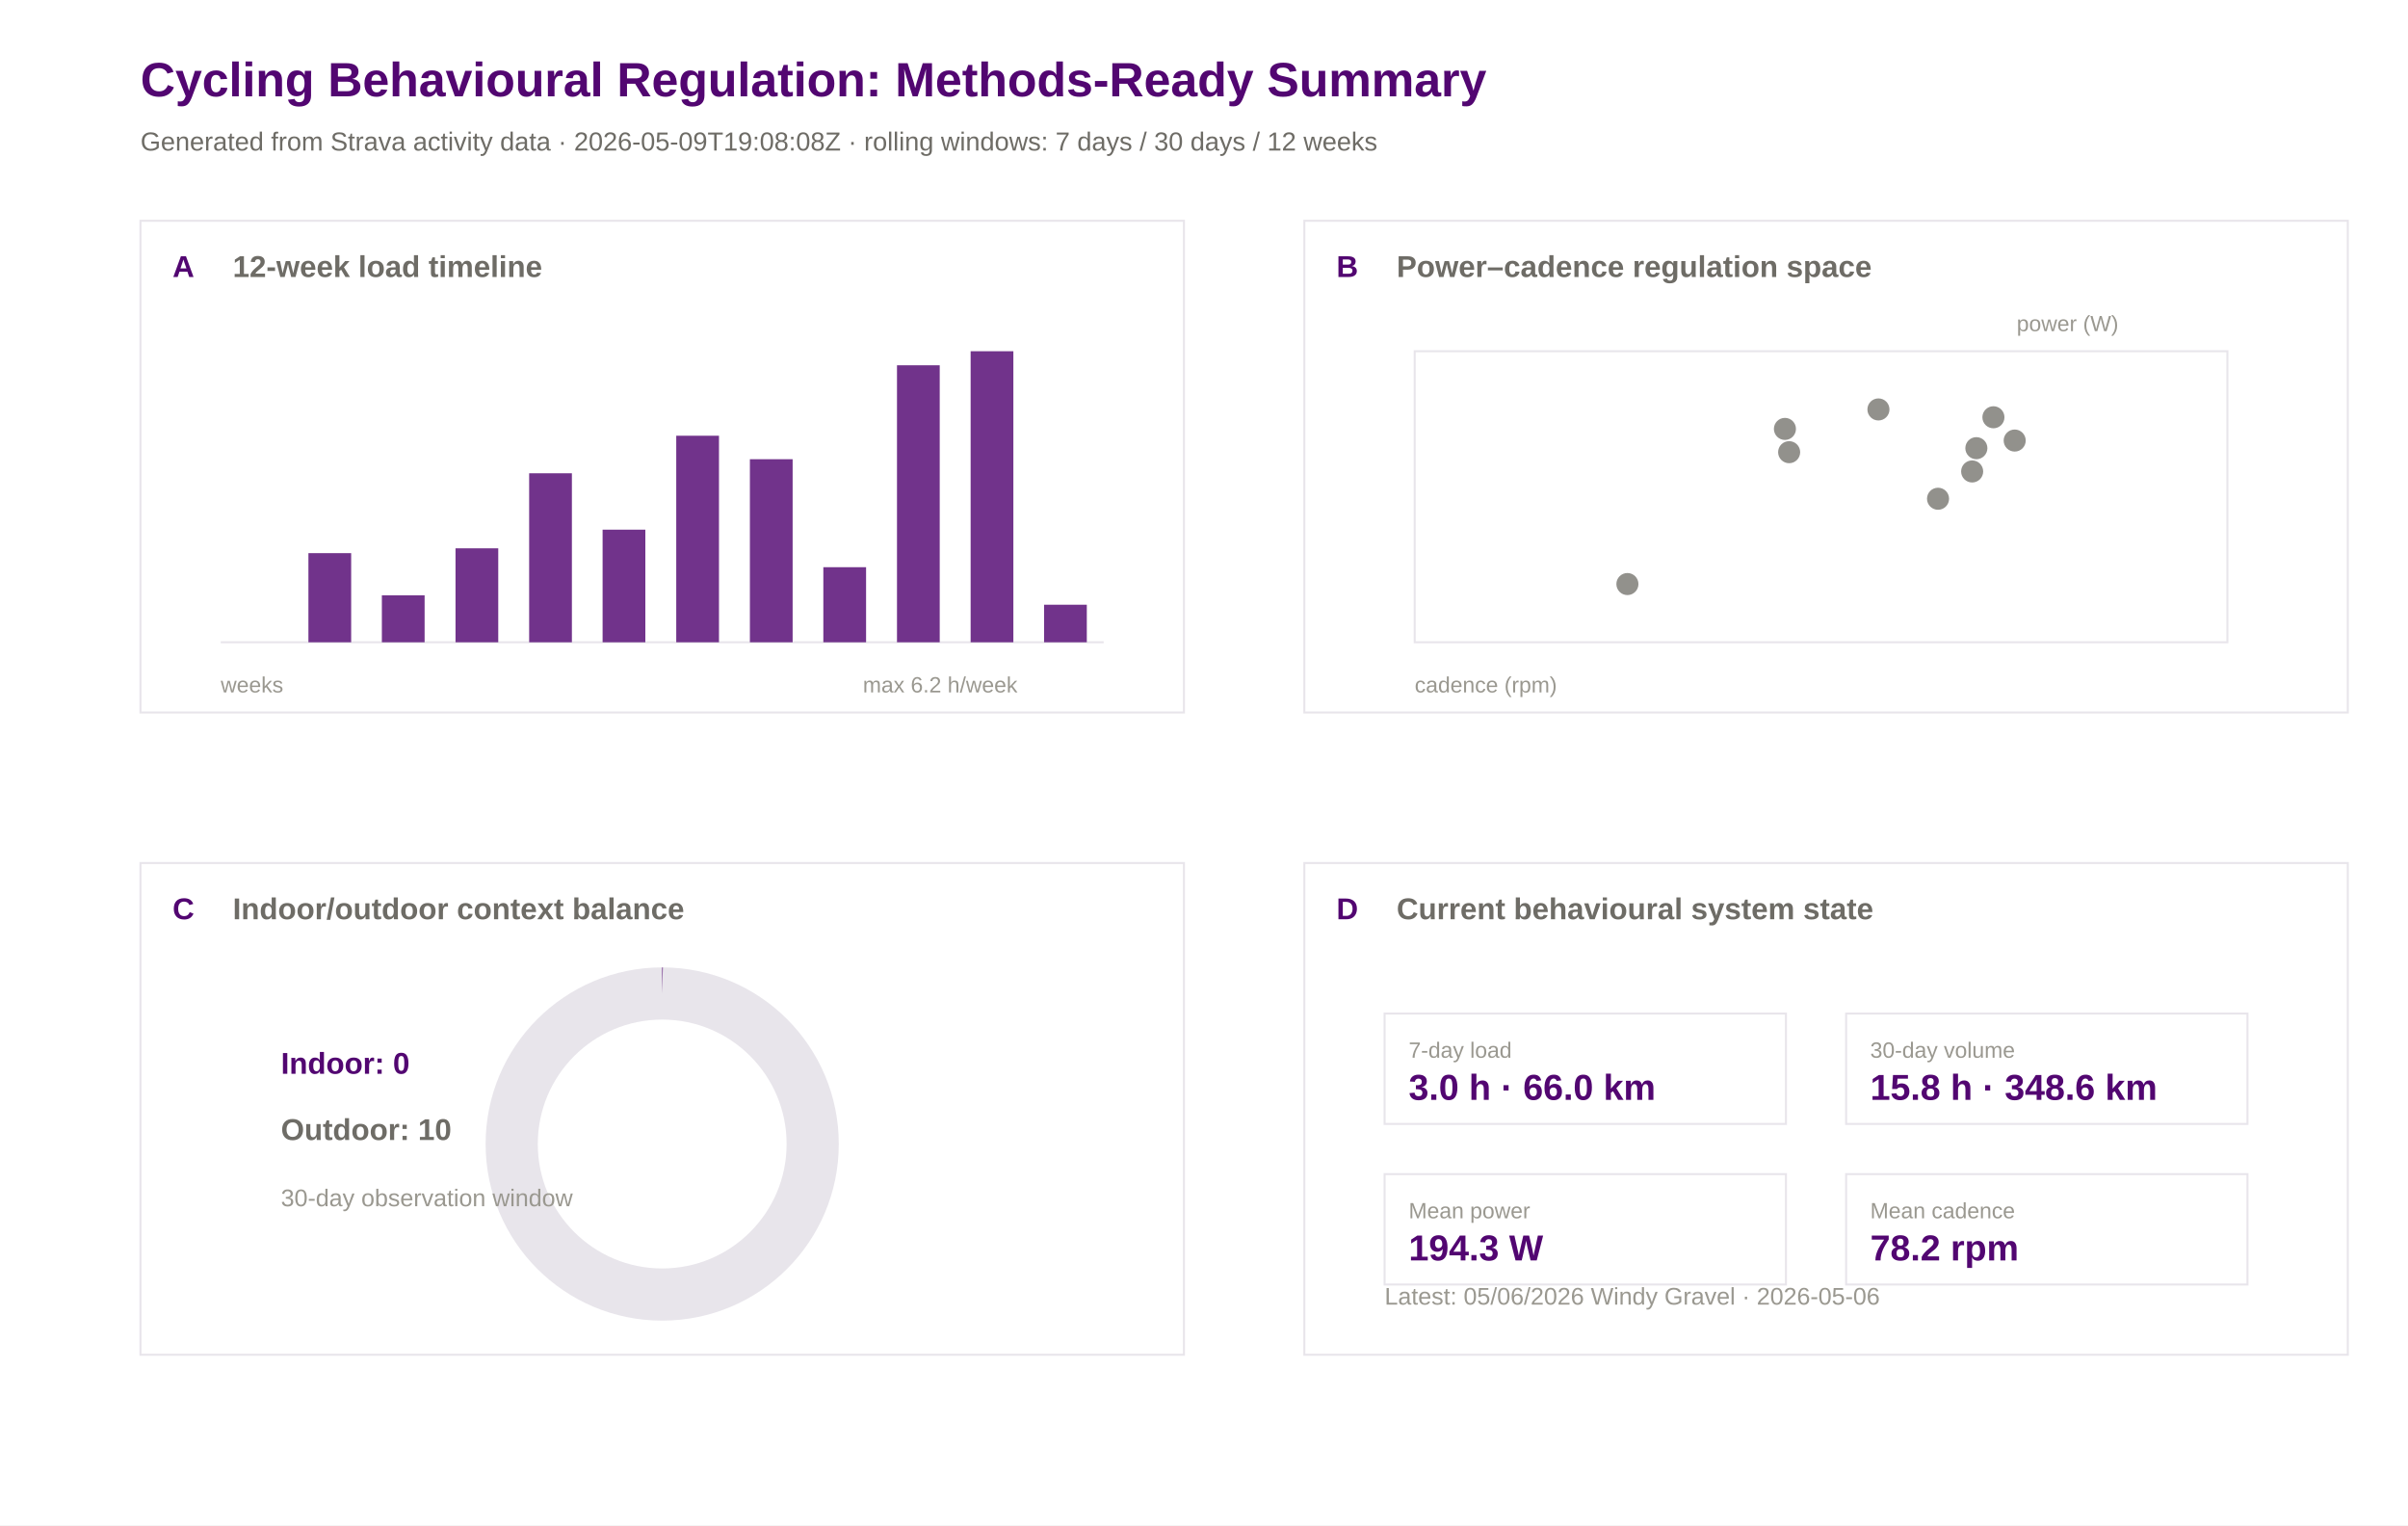
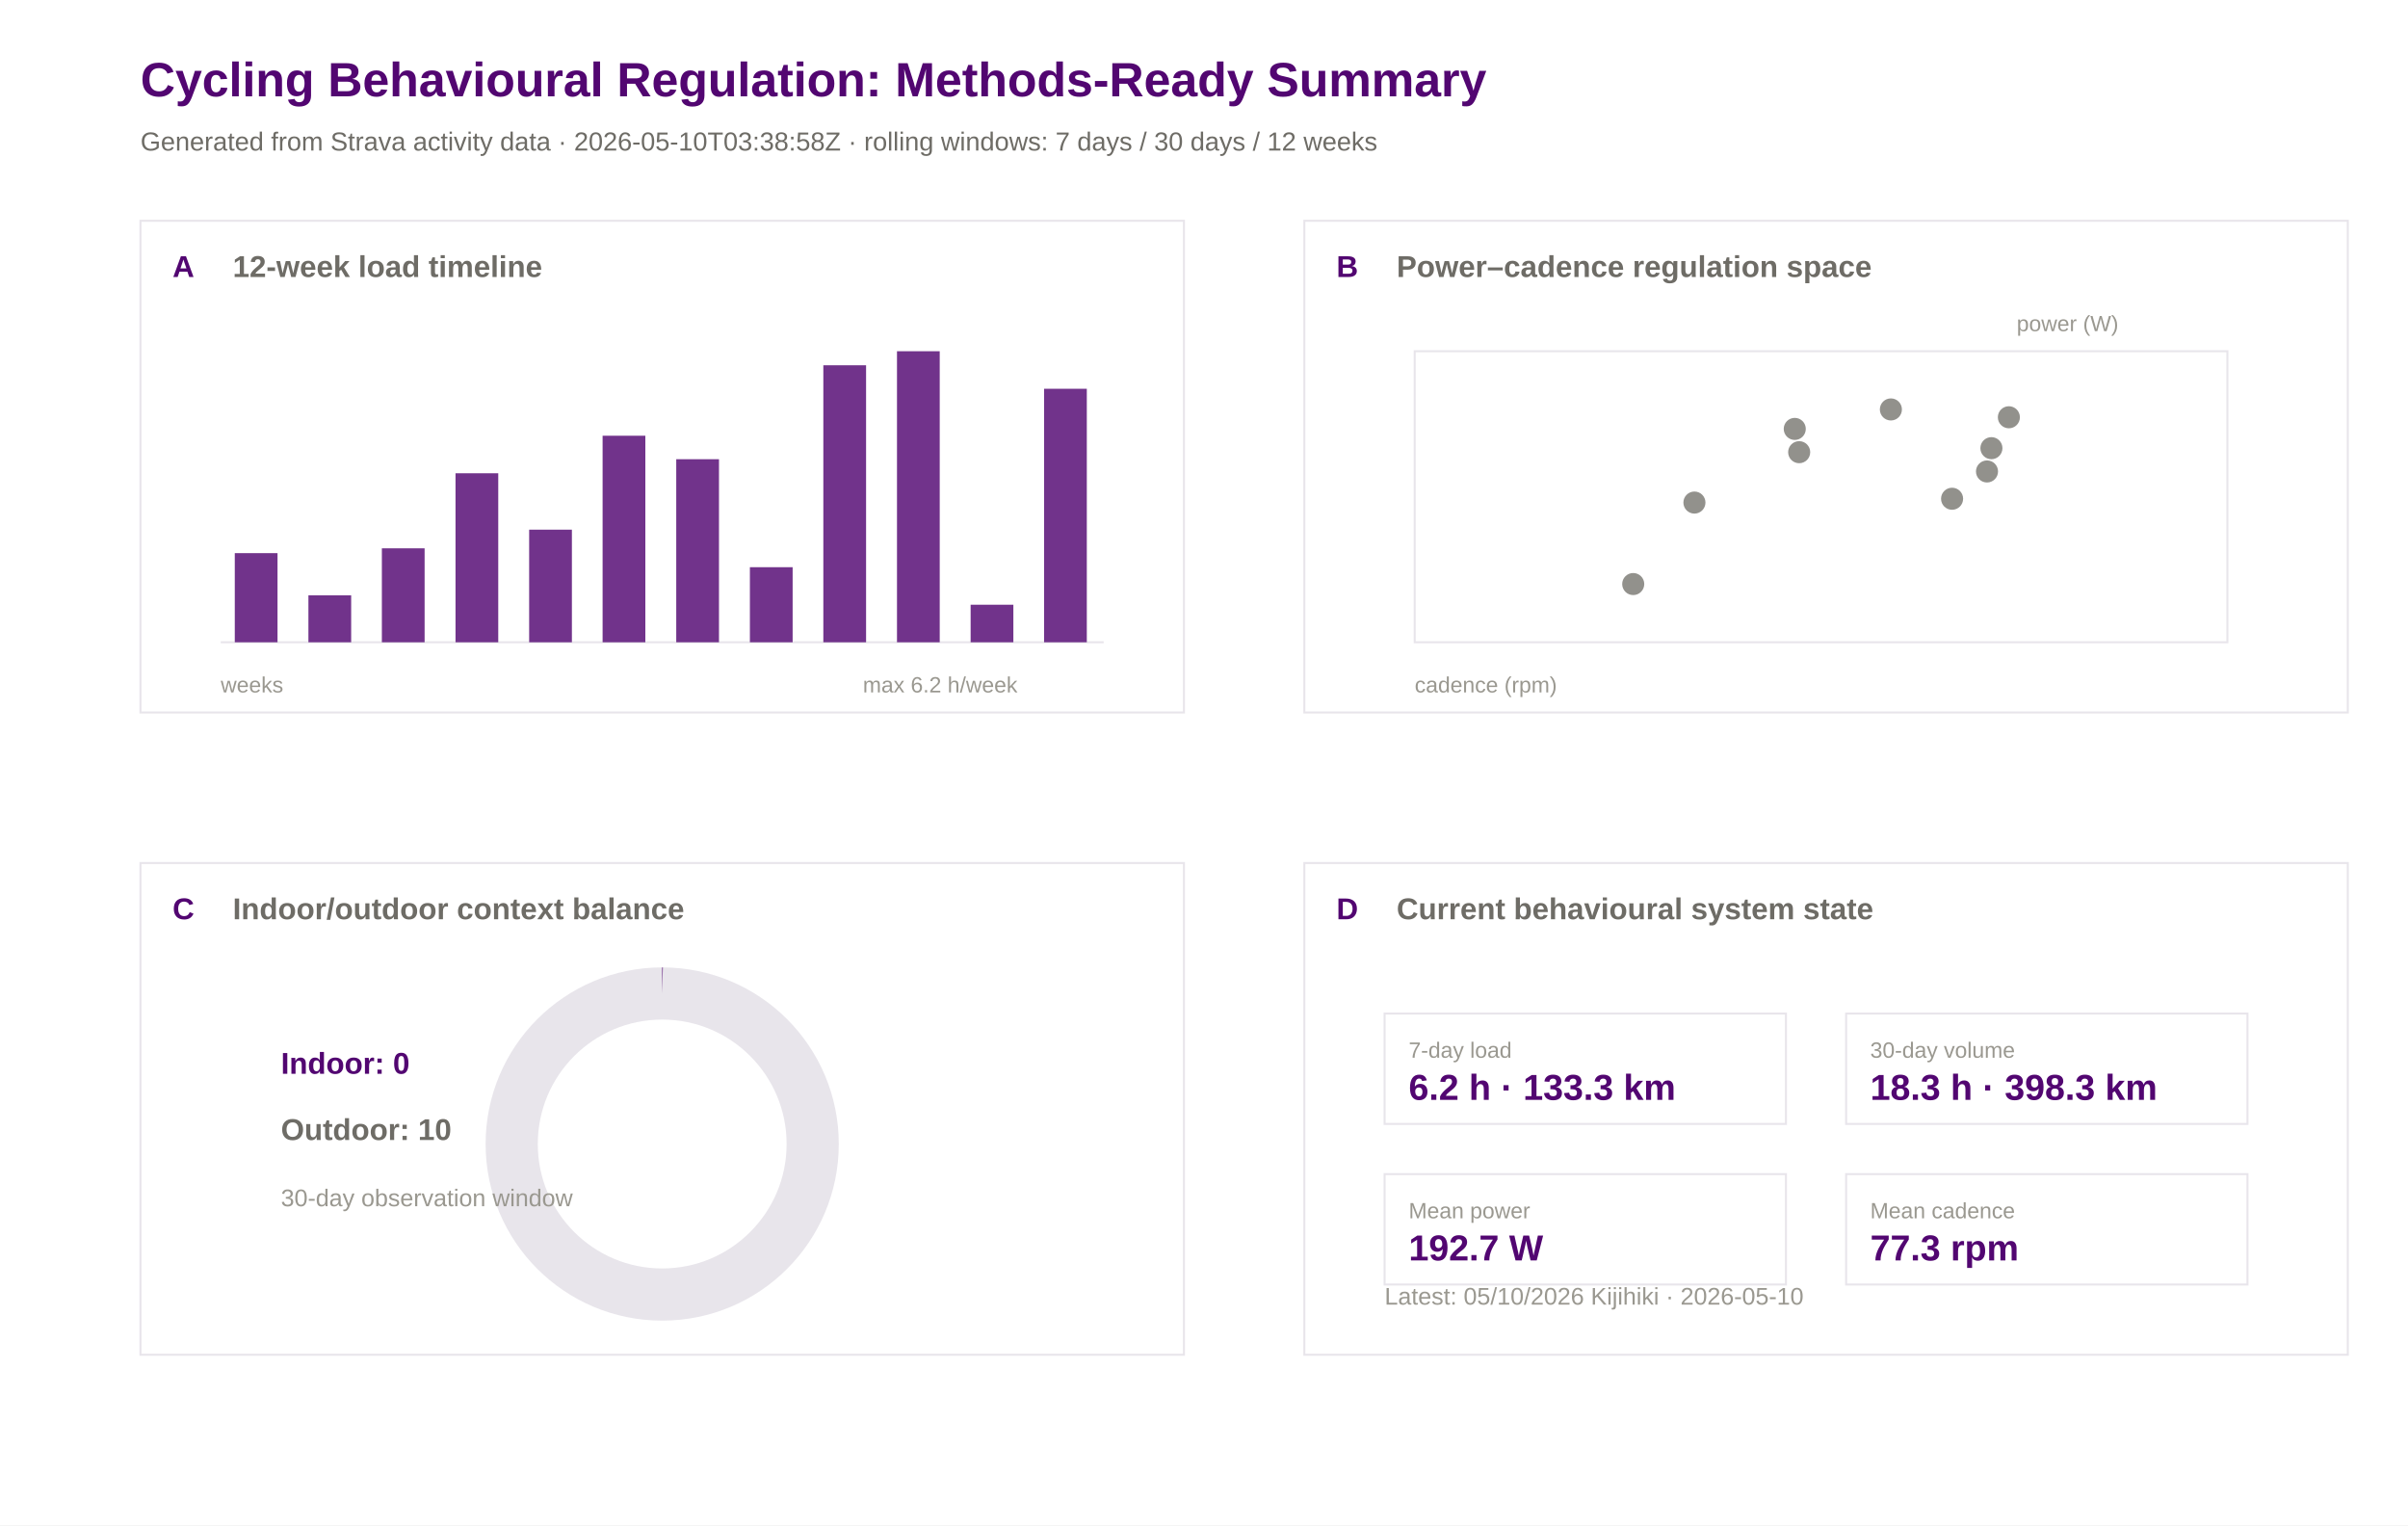
<svg xmlns="http://www.w3.org/2000/svg" width="1200" height="760" viewBox="0 0 1200 760">
  <rect width="100%" height="100%" fill="#ffffff" />
  <text x="70.0" y="48.0" font-family="Arial" font-size="24" font-weight="600" fill="#520671">Cycling Behavioural Regulation: Methods-Ready Summary</text>
-   <text x="70.0" y="75.0" font-family="Arial" font-size="13" font-weight="400" fill="#6e6c66">Generated from Strava activity data · 2026-05-09T19:08:08Z · rolling windows: 7 days / 30 days / 12 weeks</text>
+   <text x="70.0" y="75.0" font-family="Arial" font-size="13" font-weight="400" fill="#6e6c66">Generated from Strava activity data · 2026-05-10T03:38:58Z · rolling windows: 7 days / 30 days / 12 weeks</text>
  <rect x="70" y="110" width="520" height="245" fill="#ffffff" stroke="#e8e5eb" stroke-width="1" />
  <text x="86.0" y="138.0" font-family="Arial" font-size="15" font-weight="600" fill="#520671">A</text>
  <text x="116.0" y="138.0" font-family="Arial" font-size="15" font-weight="600" fill="#6e6c66">12-week load timeline</text>
  <rect x="650" y="110" width="520" height="245" fill="#ffffff" stroke="#e8e5eb" stroke-width="1" />
  <text x="666.0" y="138.0" font-family="Arial" font-size="15" font-weight="600" fill="#520671">B</text>
  <text x="696.0" y="138.0" font-family="Arial" font-size="15" font-weight="600" fill="#6e6c66">Power–cadence regulation space</text>
  <rect x="70" y="430" width="520" height="245" fill="#ffffff" stroke="#e8e5eb" stroke-width="1" />
  <text x="86.0" y="458.0" font-family="Arial" font-size="15" font-weight="600" fill="#520671">C</text>
  <text x="116.0" y="458.0" font-family="Arial" font-size="15" font-weight="600" fill="#6e6c66">Indoor/outdoor context balance</text>
  <rect x="650" y="430" width="520" height="245" fill="#ffffff" stroke="#e8e5eb" stroke-width="1" />
  <text x="666.0" y="458.0" font-family="Arial" font-size="15" font-weight="600" fill="#520671">D</text>
  <text x="696.0" y="458.0" font-family="Arial" font-size="15" font-weight="600" fill="#6e6c66">Current behavioural system state</text>
  <line x1="110" y1="320" x2="550" y2="320" stroke="#e8e5eb" />
-   <rect x="117.0" y="320.0" width="21.3" height="0.0" fill="#520671" opacity="0.82" />
-   <rect x="153.7" y="275.6" width="21.3" height="44.4" fill="#520671" opacity="0.82" />
-   <rect x="190.3" y="296.6" width="21.3" height="23.4" fill="#520671" opacity="0.82" />
-   <rect x="227.0" y="273.2" width="21.3" height="46.8" fill="#520671" opacity="0.82" />
-   <rect x="263.7" y="235.8" width="21.3" height="84.2" fill="#520671" opacity="0.82" />
-   <rect x="300.3" y="263.9" width="21.3" height="56.1" fill="#520671" opacity="0.82" />
-   <rect x="337.0" y="217.1" width="21.3" height="102.9" fill="#520671" opacity="0.82" />
-   <rect x="373.7" y="228.8" width="21.3" height="91.2" fill="#520671" opacity="0.82" />
-   <rect x="410.3" y="282.6" width="21.3" height="37.4" fill="#520671" opacity="0.82" />
-   <rect x="447.0" y="182.0" width="21.3" height="138.0" fill="#520671" opacity="0.82" />
-   <rect x="483.7" y="175.0" width="21.3" height="145.0" fill="#520671" opacity="0.82" />
-   <rect x="520.3" y="301.3" width="21.3" height="18.7" fill="#520671" opacity="0.82" />
+   <rect x="117.0" y="275.6" width="21.3" height="44.4" fill="#520671" opacity="0.82" />
+   <rect x="153.7" y="296.6" width="21.3" height="23.4" fill="#520671" opacity="0.82" />
+   <rect x="190.3" y="273.2" width="21.3" height="46.8" fill="#520671" opacity="0.82" />
+   <rect x="227.0" y="235.8" width="21.3" height="84.2" fill="#520671" opacity="0.82" />
+   <rect x="263.7" y="263.9" width="21.3" height="56.1" fill="#520671" opacity="0.82" />
+   <rect x="300.3" y="217.1" width="21.3" height="102.9" fill="#520671" opacity="0.82" />
+   <rect x="337.0" y="228.8" width="21.3" height="91.2" fill="#520671" opacity="0.82" />
+   <rect x="373.7" y="282.6" width="21.3" height="37.4" fill="#520671" opacity="0.82" />
+   <rect x="410.3" y="182.0" width="21.3" height="138.0" fill="#520671" opacity="0.82" />
+   <rect x="447.0" y="175.0" width="21.3" height="145.0" fill="#520671" opacity="0.82" />
+   <rect x="483.7" y="301.3" width="21.3" height="18.7" fill="#520671" opacity="0.82" />
+   <rect x="520.3" y="193.7" width="21.3" height="126.3" fill="#520671" opacity="0.82" />
  <text x="110.0" y="345.0" font-family="Arial" font-size="11" font-weight="400" fill="#9a9890">weeks</text>
  <text x="430.0" y="345.0" font-family="Arial" font-size="11" font-weight="400" fill="#9a9890">max 6.2 h/week</text>
  <rect x="705" y="175" width="405" height="145" fill="#ffffff" stroke="#e8e5eb" />
-   <circle cx="1004.0" cy="219.5" r="5.5" fill="#6e6c66" opacity="0.75" />
-   <circle cx="984.9" cy="223.3" r="5.5" fill="#6e6c66" opacity="0.75" />
-   <circle cx="993.4" cy="207.9" r="5.5" fill="#6e6c66" opacity="0.75" />
-   <circle cx="811.0" cy="291.0" r="5.5" fill="#6e6c66" opacity="0.75" />
-   <circle cx="982.8" cy="234.9" r="5.5" fill="#6e6c66" opacity="0.75" />
-   <circle cx="891.6" cy="225.3" r="5.5" fill="#6e6c66" opacity="0.75" />
-   <circle cx="936.1" cy="204.0" r="5.5" fill="#6e6c66" opacity="0.75" />
-   <circle cx="889.5" cy="213.7" r="5.5" fill="#6e6c66" opacity="0.75" />
-   <circle cx="965.8" cy="248.5" r="5.5" fill="#6e6c66" opacity="0.75" />
+   <circle cx="992.4" cy="223.3" r="5.5" fill="#6e6c66" opacity="0.75" />
+   <circle cx="1001.1" cy="207.9" r="5.5" fill="#6e6c66" opacity="0.75" />
+   <circle cx="813.9" cy="291.0" r="5.5" fill="#6e6c66" opacity="0.75" />
+   <circle cx="990.2" cy="234.9" r="5.5" fill="#6e6c66" opacity="0.75" />
+   <circle cx="896.6" cy="225.3" r="5.5" fill="#6e6c66" opacity="0.75" />
+   <circle cx="942.3" cy="204.0" r="5.5" fill="#6e6c66" opacity="0.75" />
+   <circle cx="894.4" cy="213.7" r="5.5" fill="#6e6c66" opacity="0.75" />
+   <circle cx="972.8" cy="248.5" r="5.5" fill="#6e6c66" opacity="0.75" />
+   <circle cx="844.4" cy="250.4" r="5.5" fill="#6e6c66" opacity="0.75" />
  <text x="705.0" y="345.0" font-family="Arial" font-size="11" font-weight="400" fill="#9a9890">cadence (rpm)</text>
  <text x="1005.0" y="165.0" font-family="Arial" font-size="11" font-weight="400" fill="#9a9890">power (W)</text>
  <circle cx="330" cy="570" r="75" fill="none" stroke="#e8e5eb" stroke-width="26" />
  <circle cx="330" cy="570" r="75" fill="none" stroke="#520671" stroke-width="26" stroke-dasharray="0.0 471.2" transform="rotate(-90 330 570)" />
  <text x="140.0" y="535.0" font-family="Arial" font-size="15" font-weight="600" fill="#520671">Indoor: 0</text>
  <text x="140.0" y="568.0" font-family="Arial" font-size="15" font-weight="600" fill="#6e6c66">Outdoor: 10</text>
  <text x="140.0" y="601.0" font-family="Arial" font-size="12" font-weight="400" fill="#9a9890">30-day observation window</text>
  <rect x="690" y="505" width="200" height="55" fill="#ffffff" stroke="#e8e5eb" />
  <text x="702.0" y="527.0" font-family="Arial" font-size="11" font-weight="500" fill="#9a9890">7-day load</text>
-   <text x="702.0" y="548.0" font-family="Arial" font-size="18" font-weight="600" fill="#520671">3.0 h · 66.0 km</text>
+   <text x="702.0" y="548.0" font-family="Arial" font-size="18" font-weight="600" fill="#520671">6.2 h · 133.3 km</text>
  <rect x="920" y="505" width="200" height="55" fill="#ffffff" stroke="#e8e5eb" />
  <text x="932.0" y="527.0" font-family="Arial" font-size="11" font-weight="500" fill="#9a9890">30-day volume</text>
-   <text x="932.0" y="548.0" font-family="Arial" font-size="18" font-weight="600" fill="#520671">15.8 h · 348.6 km</text>
+   <text x="932.0" y="548.0" font-family="Arial" font-size="18" font-weight="600" fill="#520671">18.3 h · 398.3 km</text>
  <rect x="690" y="585" width="200" height="55" fill="#ffffff" stroke="#e8e5eb" />
  <text x="702.0" y="607.0" font-family="Arial" font-size="11" font-weight="500" fill="#9a9890">Mean power</text>
-   <text x="702.0" y="628.0" font-family="Arial" font-size="18" font-weight="600" fill="#520671">194.3 W</text>
+   <text x="702.0" y="628.0" font-family="Arial" font-size="18" font-weight="600" fill="#520671">192.7 W</text>
  <rect x="920" y="585" width="200" height="55" fill="#ffffff" stroke="#e8e5eb" />
  <text x="932.0" y="607.0" font-family="Arial" font-size="11" font-weight="500" fill="#9a9890">Mean cadence</text>
-   <text x="932.0" y="628.0" font-family="Arial" font-size="18" font-weight="600" fill="#520671">78.2 rpm</text>
-   <text x="690.0" y="650.0" font-family="Arial" font-size="12" font-weight="400" fill="#9a9890">Latest: 05/06/2026 Windy Gravel · 2026-05-06</text>
+   <text x="932.0" y="628.0" font-family="Arial" font-size="18" font-weight="600" fill="#520671">77.3 rpm</text>
+   <text x="690.0" y="650.0" font-family="Arial" font-size="12" font-weight="400" fill="#9a9890">Latest: 05/10/2026 Kijihiki · 2026-05-10</text>
</svg>
